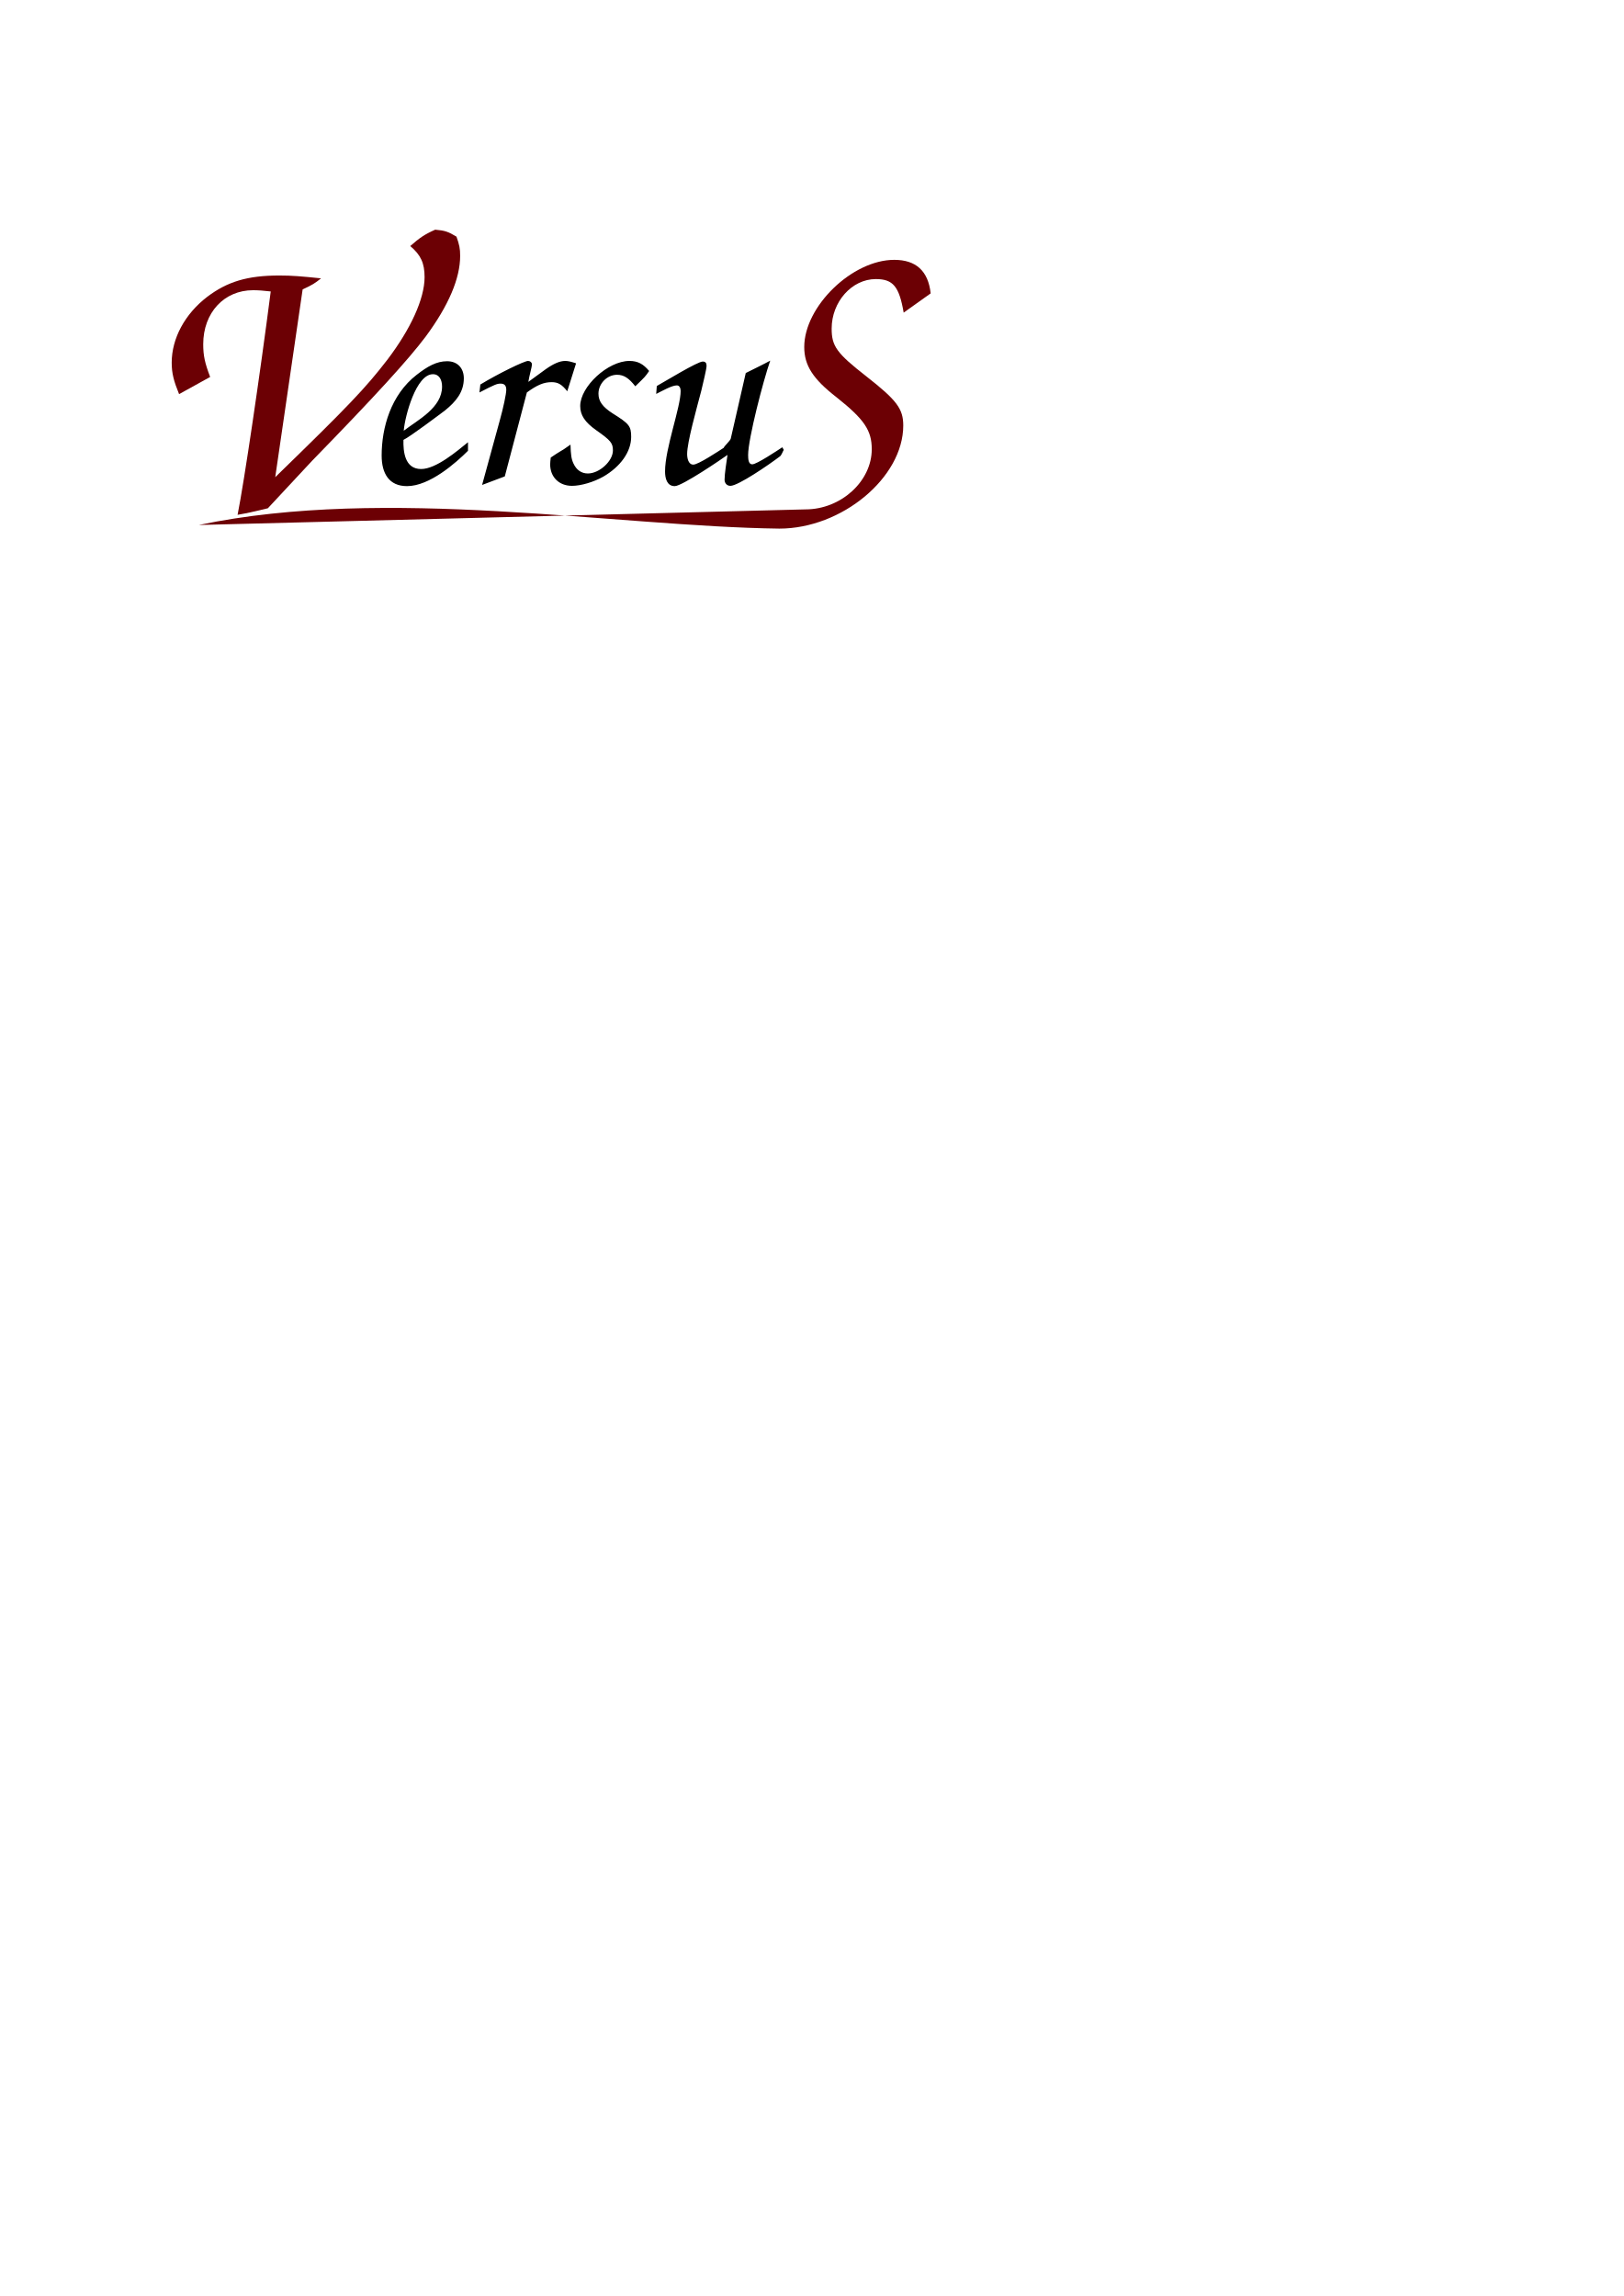
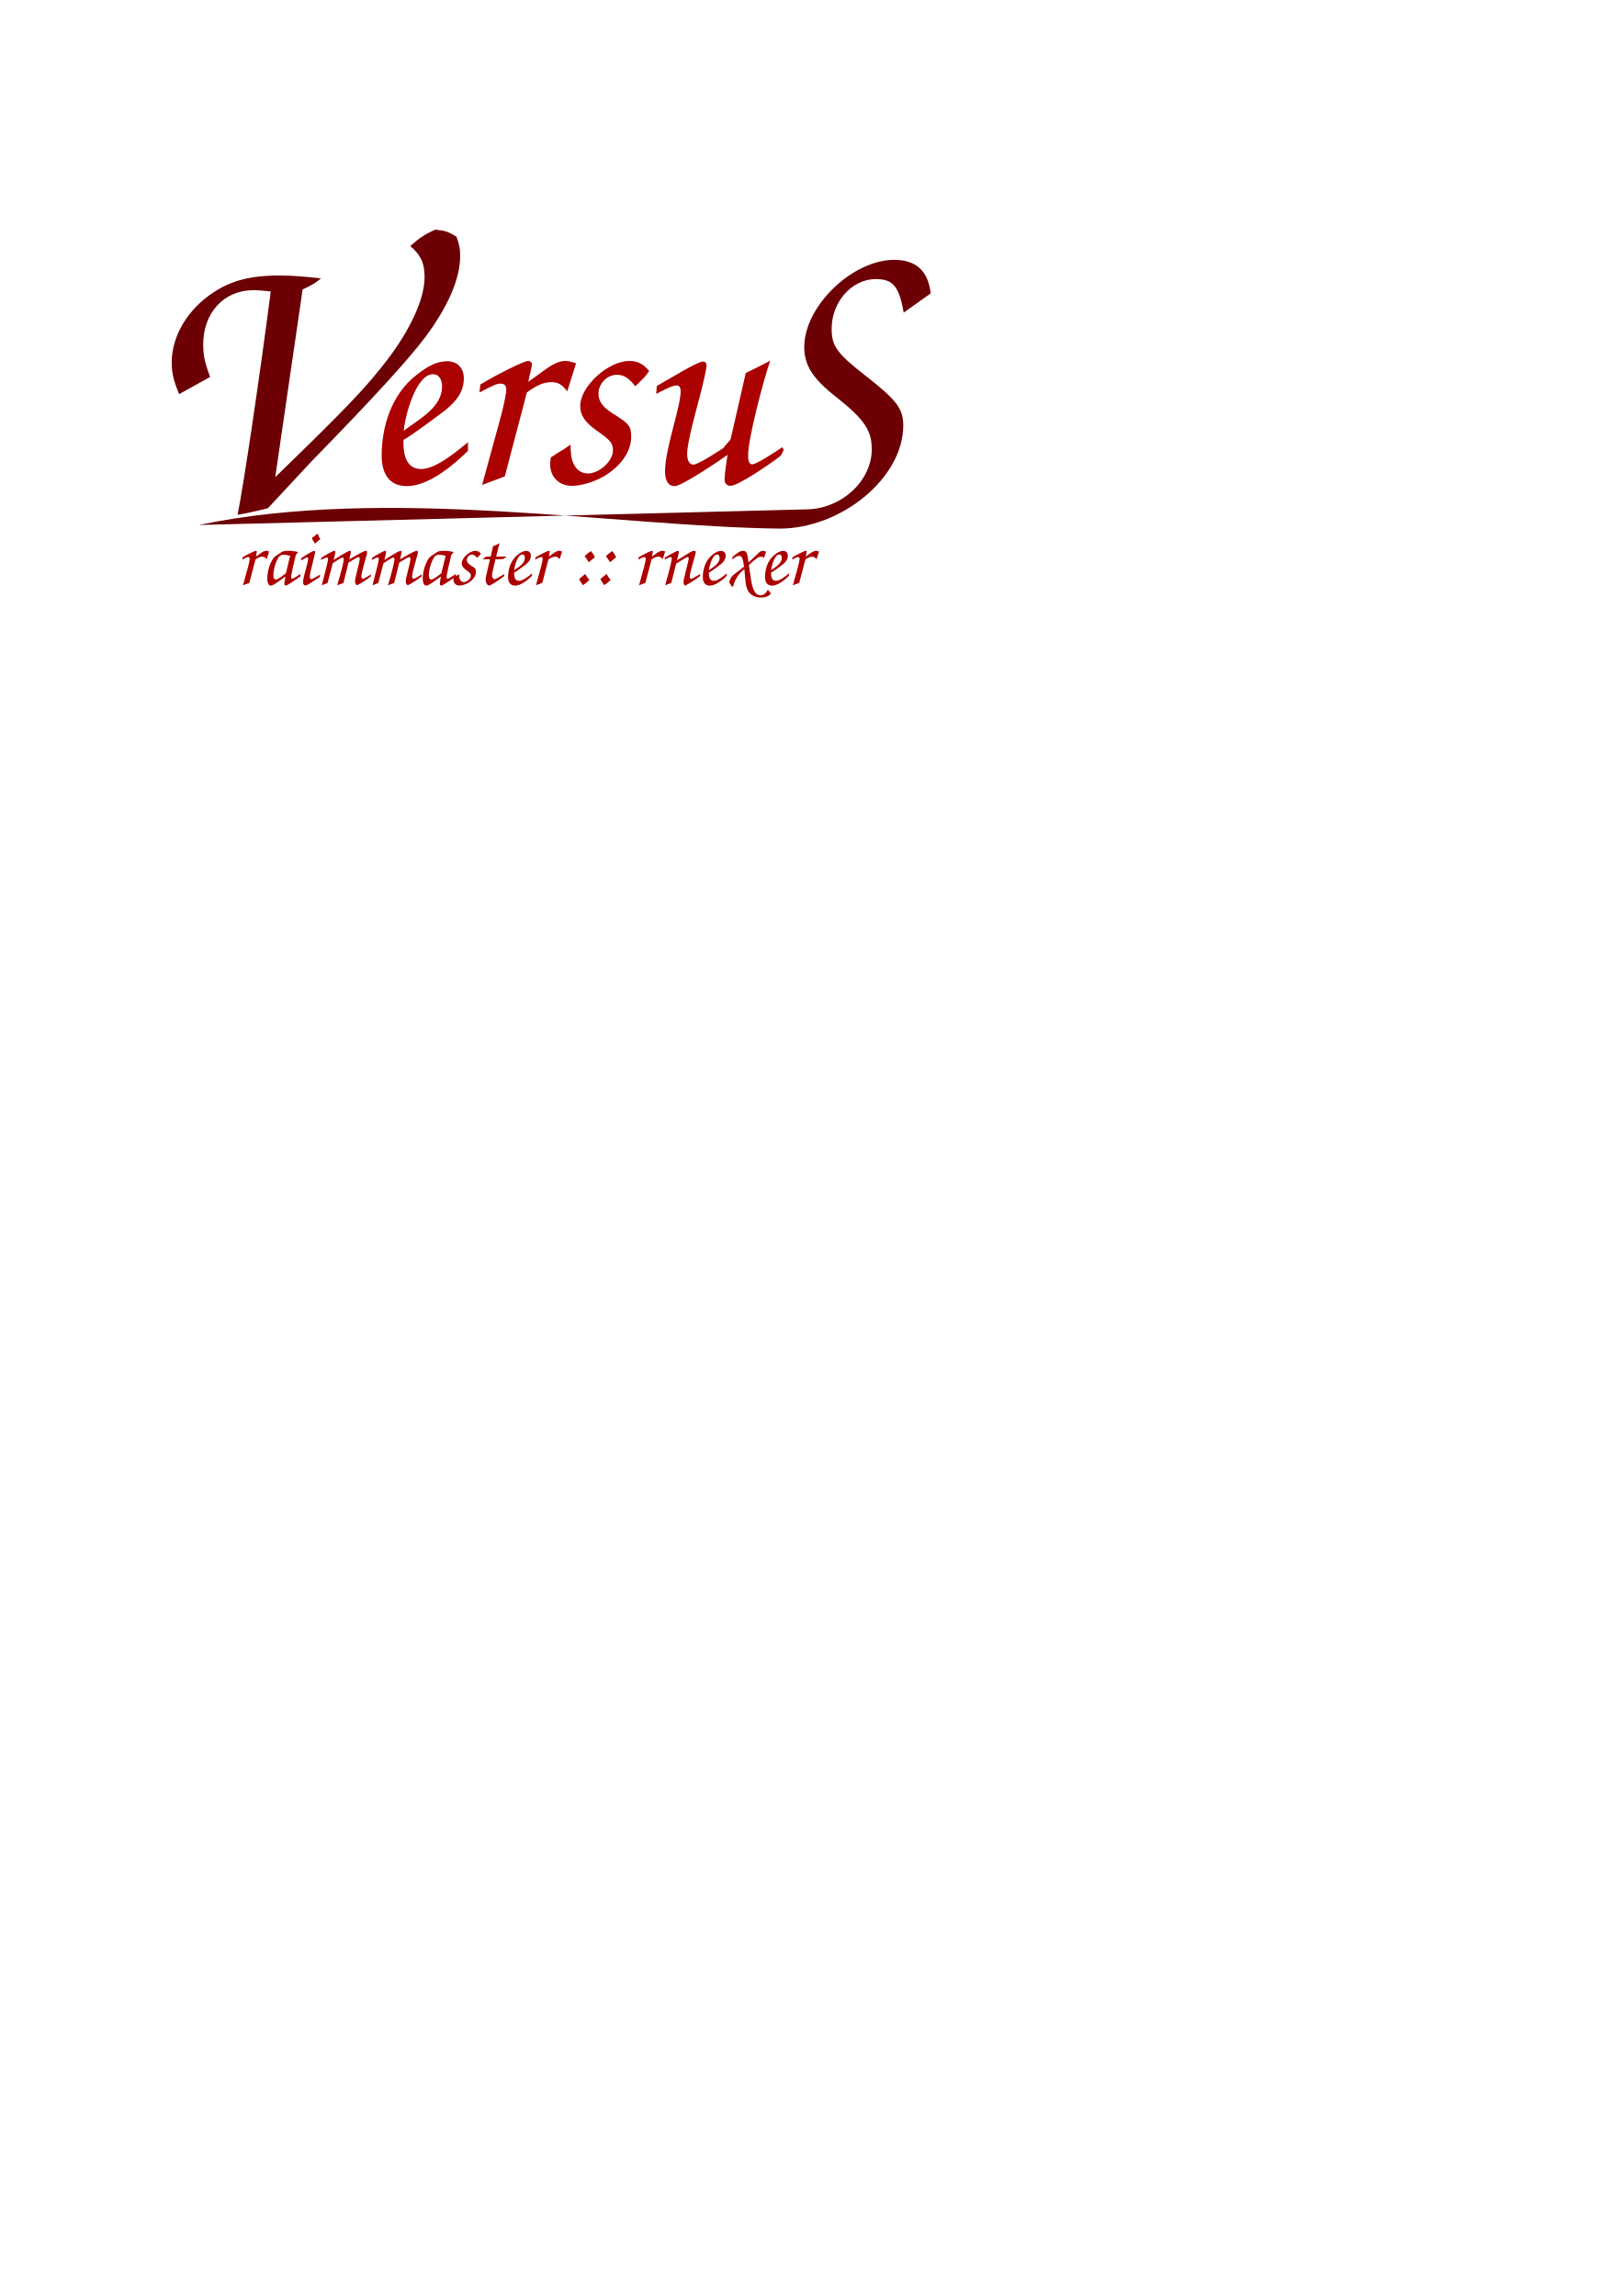
<svg xmlns="http://www.w3.org/2000/svg" width="210mm" height="297mm" id="svg2" version="1.1">
  <defs id="defs4" />
  <g id="layer1">
    <text xml:space="preserve" style="font-size:40px;font-style:normal;font-weight:normal;line-height:125%;letter-spacing:0px;word-spacing:0px;fill:#6c0004;fill-opacity:1;stroke:none;font-family:Sans" x="63.135" y="249.291" id="text2985">
      <tspan id="tspan2987" x="63.135" y="249.291" style="font-size:200px;font-style:normal;font-variant:normal;font-weight:500;font-stretch:normal;font-family:TeX Gyre Chorus;-inkscape-font-specification:TeX Gyre Chorus Medium;fill:#6c0004;fill-opacity:1">V</tspan>
    </text>
    <g style="font-size:40px;font-style:italic;font-variant:normal;font-weight:bold;font-stretch:normal;line-height:125%;letter-spacing:0px;word-spacing:0px;fill:#6c0004;fill-opacity:1;stroke:none;font-family:URW Chancery L;-inkscape-font-specification:URW Chancery L Bold Italic" id="text2989">
      <path d="m 97.188,256.67 c 91.88,-19.267 203.171,0.713 283.745,1.77 30.6,0 60.6,-25 60.6,-50.4 0,-8.2 -3.2,-12.4 -18,-24 -14.6,-11.4 -17,-14.8 -17,-23.4 0,-13 9.8,-24.2 21.6,-24.2 8.4,0 11.4,3.6 13.6,16.4 l 13.2,-9.4 c -1.2,-11 -7.2,-16.4 -17.8,-16.4 -20.6,0 -44,22.8 -44,42.6 0,9 4.2,15.6 15.8,24.6 13.6,10.8 17.2,16.2 17.2,25.4 0,15.6 -15,29.4 -32.4,29.4" style="font-size:200px;fill:#6c0004;fill-opacity:1" id="path2994" />
    </g>
-     <text xml:space="preserve" style="font-size:40px;font-style:normal;font-weight:normal;line-height:125%;letter-spacing:0px;word-spacing:0px;fill:#000000;fill-opacity:1;stroke:none;font-family:Sans" x="173.746" y="235.654" id="text2996">
-       <tspan id="tspan2998" x="173.746" y="235.654" style="font-size:144px;font-style:normal;font-variant:normal;font-weight:500;font-stretch:normal;font-family:TeX Gyre Chorus;-inkscape-font-specification:TeX Gyre Chorus Medium">ersu</tspan>
+     <text xml:space="preserve" style="font-size:40px;font-style:normal;font-weight:normal;line-height:125%;letter-spacing:0px;word-spacing:0px;fill:#ac0000;fill-opacity:0.996;stroke:none;font-family:Sans" x="173.746" y="235.654" id="text2996">
+       <tspan id="tspan2998" x="173.746" y="235.654" style="font-size:144px;font-style:normal;font-variant:normal;font-weight:500;font-stretch:normal;font-family:TeX Gyre Chorus;-inkscape-font-specification:TeX Gyre Chorus Medium;fill:#ac0000;fill-opacity:0.996">ersu</tspan>
+     </text>
+     <text xml:space="preserve" style="font-size:40px;font-style:normal;font-weight:normal;line-height:125%;letter-spacing:0px;word-spacing:0px;fill:#ac0000;fill-opacity:1;stroke:none;font-family:Sans" x="115.195" y="285.738" id="text3837">
+       <tspan id="tspan3839" x="115.195" y="285.738" style="font-style:normal;font-variant:normal;font-weight:500;font-stretch:normal;font-family:TeX Gyre Chorus;-inkscape-font-specification:TeX Gyre Chorus Medium">raimmaster :: rnexer</tspan>
    </text>
  </g>
</svg>
